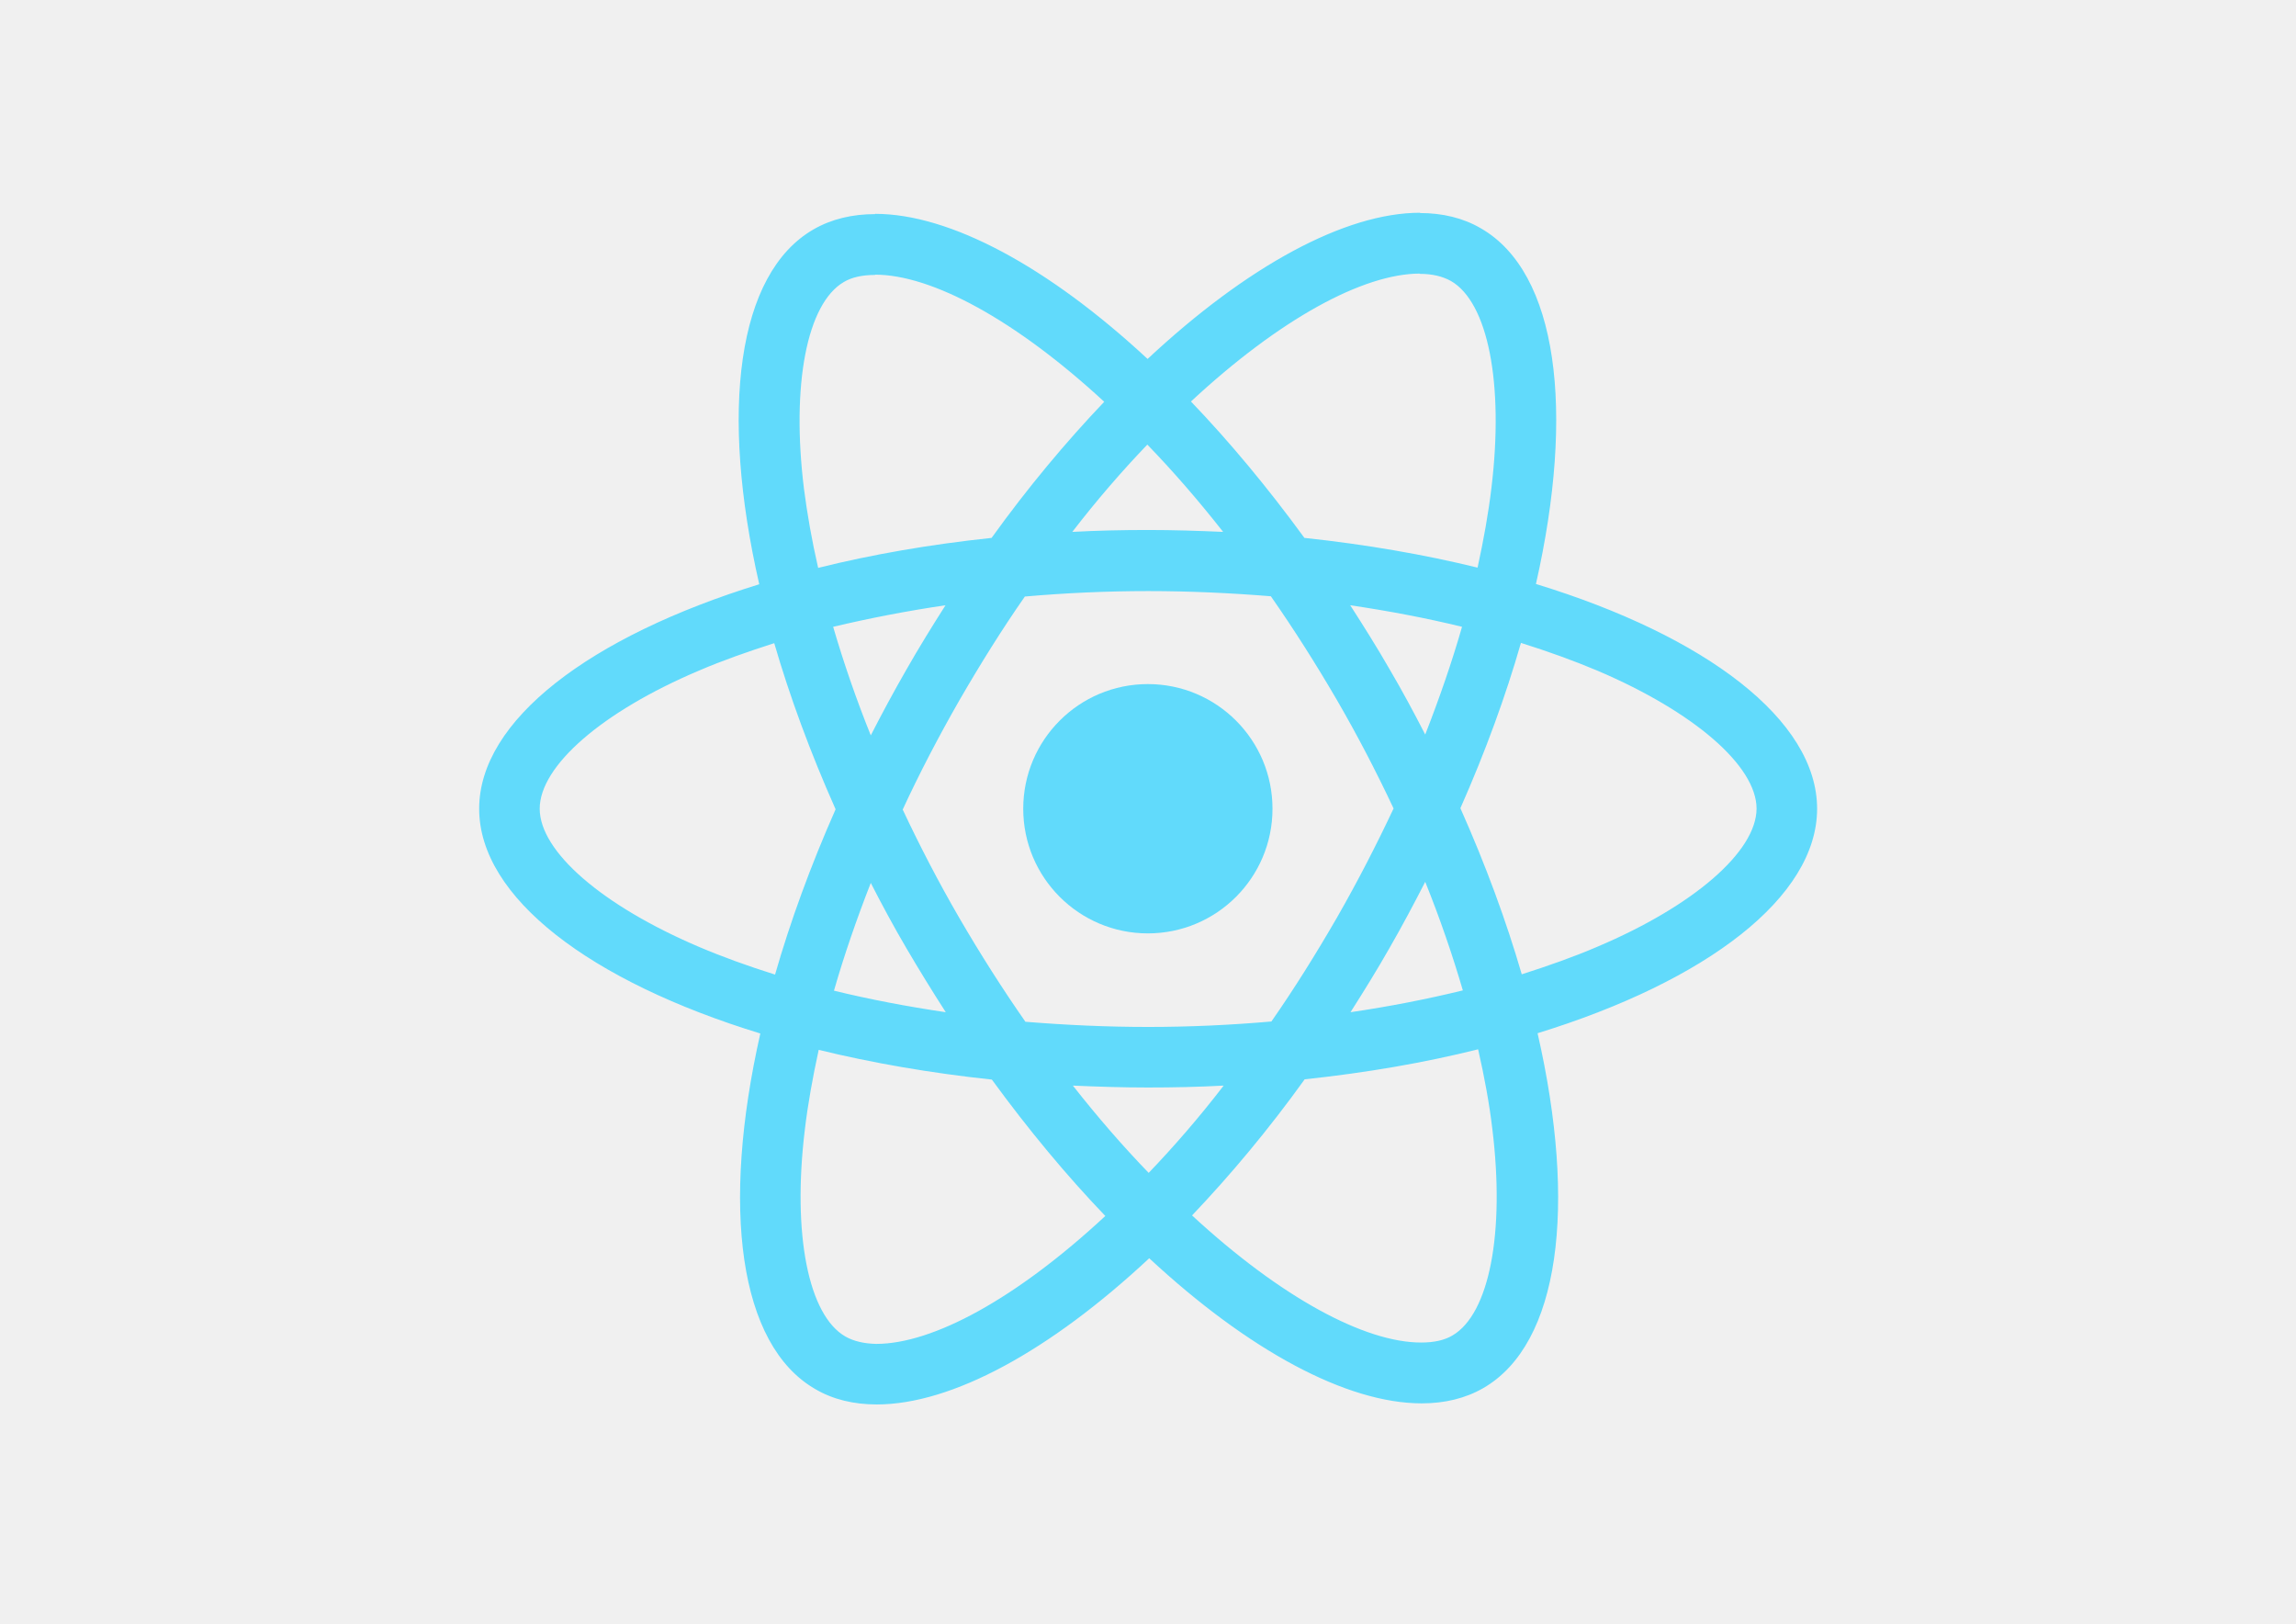
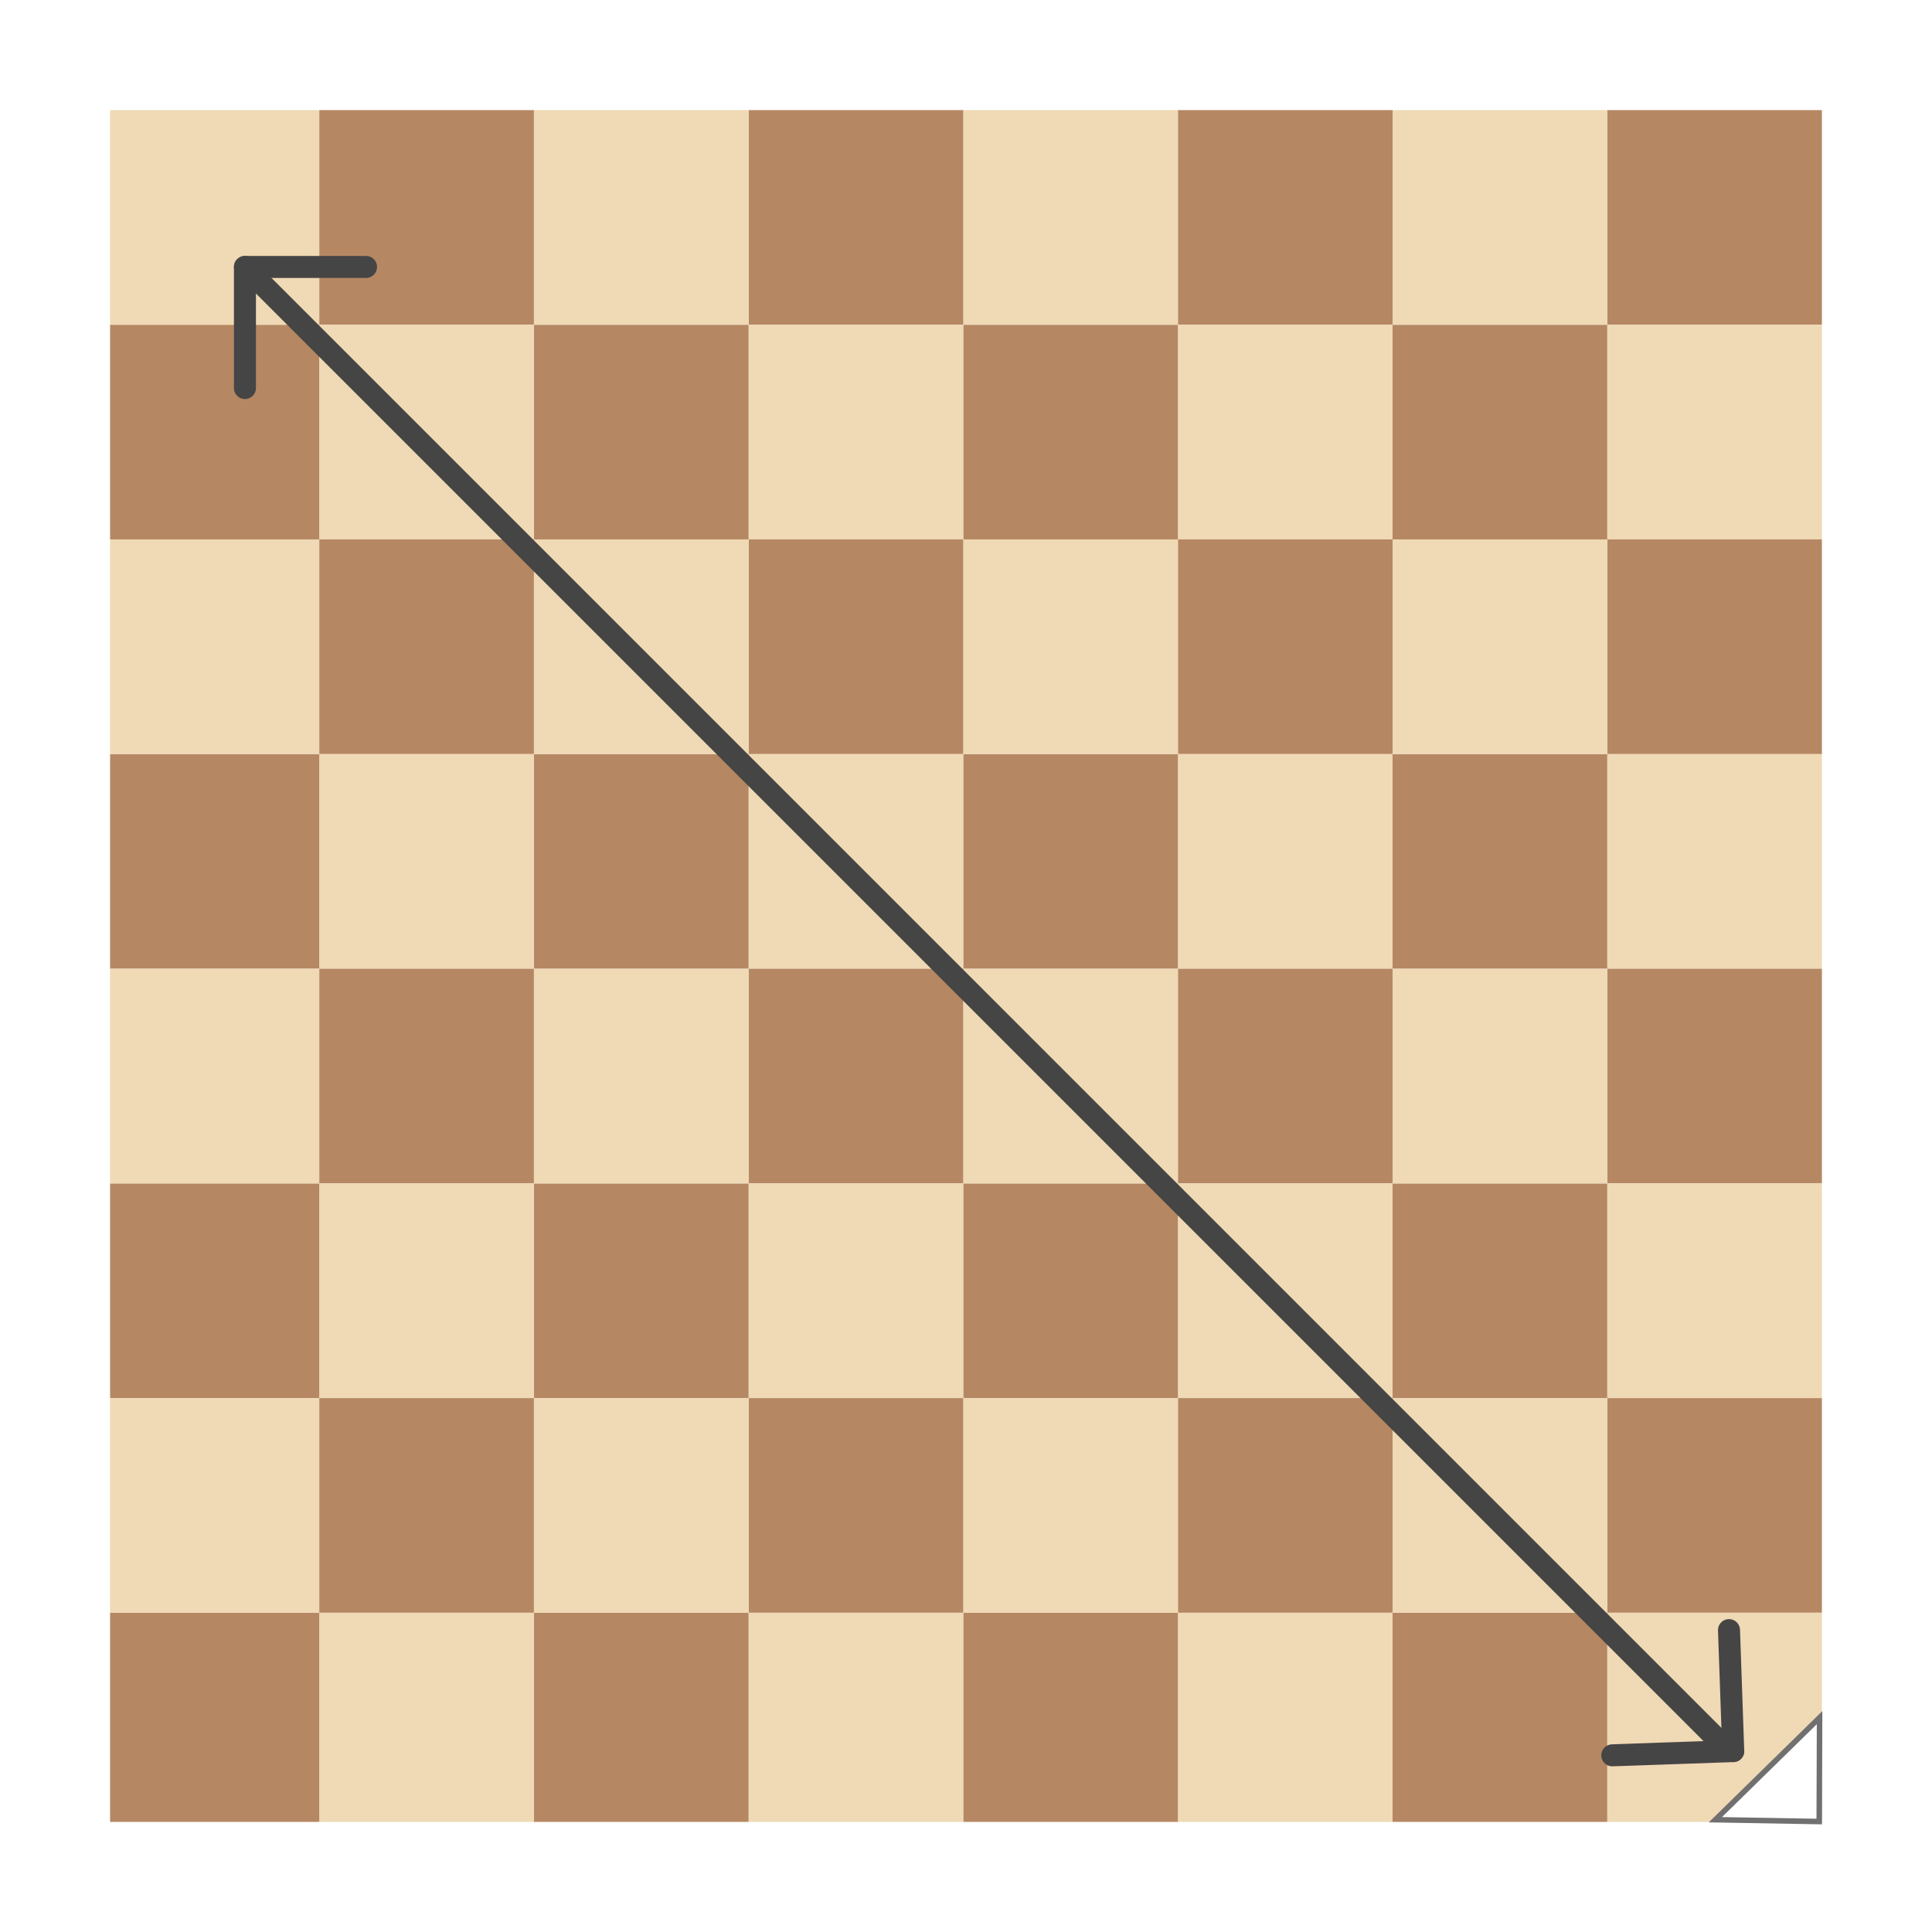
- <svg xmlns="http://www.w3.org/2000/svg" viewBox="0 0 841.9 595.3">
-   <g fill="#61DAFB">
-     <path d="M666.3 296.5c0-32.5-40.7-63.3-103.1-82.4 14.4-63.6 8-114.2-20.2-130.4-6.5-3.8-14.1-5.6-22.4-5.6v22.3c4.6 0 8.3.9 11.4 2.6 13.6 7.8 19.5 37.5 14.9 75.7-1.1 9.4-2.9 19.3-5.1 29.4-19.6-4.8-41-8.5-63.5-10.9-13.5-18.5-27.5-35.3-41.6-50 32.6-30.3 63.2-46.9 84-46.9V78c-27.5 0-63.5 19.6-99.9 53.6-36.4-33.8-72.4-53.2-99.9-53.2v22.3c20.7 0 51.4 16.5 84 46.6-14 14.7-28 31.4-41.3 49.9-22.6 2.4-44 6.1-63.6 11-2.3-10-4-19.7-5.2-29-4.7-38.2 1.1-67.9 14.6-75.8 3-1.8 6.9-2.6 11.5-2.6V78.5c-8.4 0-16 1.8-22.6 5.6-28.1 16.2-34.4 66.7-19.9 130.1-62.2 19.2-102.7 49.9-102.7 82.3 0 32.5 40.7 63.3 103.1 82.4-14.4 63.6-8 114.2 20.2 130.4 6.5 3.8 14.1 5.6 22.5 5.6 27.5 0 63.5-19.6 99.9-53.6 36.4 33.8 72.4 53.2 99.9 53.2 8.4 0 16-1.8 22.6-5.6 28.1-16.2 34.4-66.7 19.9-130.1 62-19.1 102.5-49.9 102.5-82.3zm-130.2-66.7c-3.7 12.9-8.3 26.2-13.5 39.5-4.1-8-8.4-16-13.1-24-4.6-8-9.5-15.8-14.4-23.4 14.2 2.1 27.9 4.7 41 7.9zm-45.8 106.5c-7.8 13.5-15.8 26.3-24.1 38.2-14.9 1.3-30 2-45.2 2-15.1 0-30.2-.7-45-1.9-8.3-11.9-16.4-24.6-24.2-38-7.6-13.1-14.5-26.4-20.8-39.8 6.2-13.4 13.2-26.8 20.7-39.9 7.8-13.5 15.8-26.3 24.1-38.2 14.9-1.3 30-2 45.2-2 15.1 0 30.2.7 45 1.9 8.3 11.9 16.4 24.6 24.2 38 7.6 13.1 14.5 26.4 20.8 39.8-6.3 13.4-13.2 26.8-20.7 39.9zm32.3-13c5.4 13.4 10 26.8 13.8 39.8-13.1 3.2-26.9 5.9-41.2 8 4.9-7.7 9.8-15.6 14.4-23.7 4.6-8 8.9-16.1 13-24.1zM421.2 430c-9.3-9.6-18.6-20.3-27.8-32 9 .4 18.2.7 27.5.7 9.4 0 18.7-.2 27.8-.7-9 11.7-18.3 22.4-27.5 32zm-74.4-58.9c-14.2-2.1-27.9-4.7-41-7.9 3.7-12.9 8.3-26.2 13.5-39.5 4.1 8 8.4 16 13.1 24 4.7 8 9.5 15.8 14.4 23.4zM420.7 163c9.3 9.6 18.6 20.3 27.8 32-9-.4-18.2-.7-27.5-.7-9.4 0-18.7.2-27.8.7 9-11.7 18.3-22.4 27.5-32zm-74 58.9c-4.9 7.7-9.8 15.6-14.4 23.7-4.6 8-8.9 16-13 24-5.4-13.4-10-26.8-13.8-39.8 13.1-3.1 26.9-5.8 41.2-7.9zm-90.5 125.2c-35.4-15.1-58.3-34.9-58.3-50.6 0-15.7 22.9-35.6 58.3-50.6 8.6-3.7 18-7 27.7-10.1 5.7 19.6 13.2 40 22.5 60.9-9.2 20.8-16.6 41.1-22.2 60.6-9.9-3.1-19.3-6.5-28-10.2zM310 490c-13.6-7.8-19.5-37.5-14.9-75.7 1.1-9.4 2.9-19.3 5.1-29.4 19.6 4.8 41 8.5 63.5 10.9 13.5 18.5 27.5 35.3 41.6 50-32.6 30.3-63.2 46.9-84 46.9-4.5-.1-8.3-1-11.3-2.7zm237.2-76.2c4.7 38.2-1.1 67.9-14.6 75.8-3 1.8-6.9 2.6-11.5 2.6-20.7 0-51.4-16.5-84-46.6 14-14.7 28-31.4 41.3-49.9 22.6-2.4 44-6.1 63.6-11 2.3 10.1 4.1 19.8 5.2 29.1zm38.5-66.7c-8.6 3.7-18 7-27.7 10.1-5.7-19.6-13.2-40-22.5-60.9 9.2-20.8 16.6-41.1 22.2-60.6 9.9 3.1 19.3 6.5 28.1 10.2 35.4 15.1 58.3 34.9 58.3 50.6-.1 15.7-23 35.6-58.4 50.6zM320.8 78.4z" />
-     <circle cx="420.9" cy="296.5" r="45.7" />
-     <path d="M520.5 78.1z" />
+ <svg xmlns="http://www.w3.org/2000/svg" width="351" height="351" viewBox="0 0 351 351">
+   <defs>
+     <clipPath id="clip-path">
+       <rect width="311" height="311" fill="none" />
+     </clipPath>
+     <clipPath id="clip-logo">
+       <rect width="351" height="351" />
+     </clipPath>
+   </defs>
+   <g id="logo" clip-path="url(#clip-logo)">
+     <rect width="351" height="351" fill="#fff" />
+     <g id="Groupe_3" data-name="Groupe 3" transform="translate(-17 -127)">
+       <g id="Grille_de_répétition_1" data-name="Grille de répétition 1" transform="translate(348 147) rotate(90)" clip-path="url(#clip-path)">
+         <g transform="translate(-44 -183)">
+           <g id="Groupe_1" data-name="Groupe 1">
+             <rect id="Rectangle_2" data-name="Rectangle 2" width="39" height="39" transform="translate(44 183)" fill="#b58863" />
+             <rect id="Rectangle_3" data-name="Rectangle 3" width="39" height="39" transform="translate(83 183)" fill="#f0d9b5" />
+           </g>
+           <g id="Groupe_2" data-name="Groupe 2" transform="translate(44 222)">
+             <rect id="Rectangle_2-2" data-name="Rectangle 2" width="39" height="39" transform="translate(39)" fill="#b58863" />
+             <rect id="Rectangle_3-2" data-name="Rectangle 3" width="39" height="39" fill="#f0d9b5" />
+           </g>
+         </g>
+         <g transform="translate(34 -183)">
+           <g id="Groupe_1-2" data-name="Groupe 1">
+             <rect id="Rectangle_2-3" data-name="Rectangle 2" width="39" height="39" transform="translate(44 183)" fill="#b58863" />
+             <rect id="Rectangle_3-3" data-name="Rectangle 3" width="39" height="39" transform="translate(83 183)" fill="#f0d9b5" />
+           </g>
+           <g id="Groupe_2-2" data-name="Groupe 2" transform="translate(44 222)">
+             <rect id="Rectangle_2-4" data-name="Rectangle 2" width="39" height="39" transform="translate(39)" fill="#b58863" />
+             <rect id="Rectangle_3-4" data-name="Rectangle 3" width="39" height="39" fill="#f0d9b5" />
+           </g>
+         </g>
+         <g transform="translate(112 -183)">
+           <g id="Groupe_1-3" data-name="Groupe 1">
+             <rect id="Rectangle_2-5" data-name="Rectangle 2" width="39" height="39" transform="translate(44 183)" fill="#b58863" />
+             <rect id="Rectangle_3-5" data-name="Rectangle 3" width="39" height="39" transform="translate(83 183)" fill="#f0d9b5" />
+           </g>
+           <g id="Groupe_2-3" data-name="Groupe 2" transform="translate(44 222)">
+             <rect id="Rectangle_2-6" data-name="Rectangle 2" width="39" height="39" transform="translate(39)" fill="#b58863" />
+             <rect id="Rectangle_3-6" data-name="Rectangle 3" width="39" height="39" fill="#f0d9b5" />
+           </g>
+         </g>
+         <g transform="translate(190 -183)">
+           <g id="Groupe_1-4" data-name="Groupe 1">
+             <rect id="Rectangle_2-7" data-name="Rectangle 2" width="39" height="39" transform="translate(44 183)" fill="#b58863" />
+             <rect id="Rectangle_3-7" data-name="Rectangle 3" width="39" height="39" transform="translate(83 183)" fill="#f0d9b5" />
+           </g>
+           <g id="Groupe_2-4" data-name="Groupe 2" transform="translate(44 222)">
+             <rect id="Rectangle_2-8" data-name="Rectangle 2" width="39" height="39" transform="translate(39)" fill="#b58863" />
+             <rect id="Rectangle_3-8" data-name="Rectangle 3" width="39" height="39" fill="#f0d9b5" />
+           </g>
+         </g>
+         <g transform="translate(-44 -105)">
+           <g id="Groupe_1-5" data-name="Groupe 1">
+             <rect id="Rectangle_2-9" data-name="Rectangle 2" width="39" height="39" transform="translate(44 183)" fill="#b58863" />
+             <rect id="Rectangle_3-9" data-name="Rectangle 3" width="39" height="39" transform="translate(83 183)" fill="#f0d9b5" />
+           </g>
+           <g id="Groupe_2-5" data-name="Groupe 2" transform="translate(44 222)">
+             <rect id="Rectangle_2-10" data-name="Rectangle 2" width="39" height="39" transform="translate(39)" fill="#b58863" />
+             <rect id="Rectangle_3-10" data-name="Rectangle 3" width="39" height="39" fill="#f0d9b5" />
+           </g>
+         </g>
+         <g transform="translate(34 -105)">
+           <g id="Groupe_1-6" data-name="Groupe 1">
+             <rect id="Rectangle_2-11" data-name="Rectangle 2" width="39" height="39" transform="translate(44 183)" fill="#b58863" />
+             <rect id="Rectangle_3-11" data-name="Rectangle 3" width="39" height="39" transform="translate(83 183)" fill="#f0d9b5" />
+           </g>
+           <g id="Groupe_2-6" data-name="Groupe 2" transform="translate(44 222)">
+             <rect id="Rectangle_2-12" data-name="Rectangle 2" width="39" height="39" transform="translate(39)" fill="#b58863" />
+             <rect id="Rectangle_3-12" data-name="Rectangle 3" width="39" height="39" fill="#f0d9b5" />
+           </g>
+         </g>
+         <g transform="translate(112 -105)">
+           <g id="Groupe_1-7" data-name="Groupe 1">
+             <rect id="Rectangle_2-13" data-name="Rectangle 2" width="39" height="39" transform="translate(44 183)" fill="#b58863" />
+             <rect id="Rectangle_3-13" data-name="Rectangle 3" width="39" height="39" transform="translate(83 183)" fill="#f0d9b5" />
+           </g>
+           <g id="Groupe_2-7" data-name="Groupe 2" transform="translate(44 222)">
+             <rect id="Rectangle_2-14" data-name="Rectangle 2" width="39" height="39" transform="translate(39)" fill="#b58863" />
+             <rect id="Rectangle_3-14" data-name="Rectangle 3" width="39" height="39" fill="#f0d9b5" />
+           </g>
+         </g>
+         <g transform="translate(190 -105)">
+           <g id="Groupe_1-8" data-name="Groupe 1">
+             <rect id="Rectangle_2-15" data-name="Rectangle 2" width="39" height="39" transform="translate(44 183)" fill="#b58863" />
+             <rect id="Rectangle_3-15" data-name="Rectangle 3" width="39" height="39" transform="translate(83 183)" fill="#f0d9b5" />
+           </g>
+           <g id="Groupe_2-8" data-name="Groupe 2" transform="translate(44 222)">
+             <rect id="Rectangle_2-16" data-name="Rectangle 2" width="39" height="39" transform="translate(39)" fill="#b58863" />
+             <rect id="Rectangle_3-16" data-name="Rectangle 3" width="39" height="39" fill="#f0d9b5" />
+           </g>
+         </g>
+         <g transform="translate(-44 -27)">
+           <g id="Groupe_1-9" data-name="Groupe 1">
+             <rect id="Rectangle_2-17" data-name="Rectangle 2" width="39" height="39" transform="translate(44 183)" fill="#b58863" />
+             <rect id="Rectangle_3-17" data-name="Rectangle 3" width="39" height="39" transform="translate(83 183)" fill="#f0d9b5" />
+           </g>
+           <g id="Groupe_2-9" data-name="Groupe 2" transform="translate(44 222)">
+             <rect id="Rectangle_2-18" data-name="Rectangle 2" width="39" height="39" transform="translate(39)" fill="#b58863" />
+             <rect id="Rectangle_3-18" data-name="Rectangle 3" width="39" height="39" fill="#f0d9b5" />
+           </g>
+         </g>
+         <g transform="translate(34 -27)">
+           <g id="Groupe_1-10" data-name="Groupe 1">
+             <rect id="Rectangle_2-19" data-name="Rectangle 2" width="39" height="39" transform="translate(44 183)" fill="#b58863" />
+             <rect id="Rectangle_3-19" data-name="Rectangle 3" width="39" height="39" transform="translate(83 183)" fill="#f0d9b5" />
+           </g>
+           <g id="Groupe_2-10" data-name="Groupe 2" transform="translate(44 222)">
+             <rect id="Rectangle_2-20" data-name="Rectangle 2" width="39" height="39" transform="translate(39)" fill="#b58863" />
+             <rect id="Rectangle_3-20" data-name="Rectangle 3" width="39" height="39" fill="#f0d9b5" />
+           </g>
+         </g>
+         <g transform="translate(112 -27)">
+           <g id="Groupe_1-11" data-name="Groupe 1">
+             <rect id="Rectangle_2-21" data-name="Rectangle 2" width="39" height="39" transform="translate(44 183)" fill="#b58863" />
+             <rect id="Rectangle_3-21" data-name="Rectangle 3" width="39" height="39" transform="translate(83 183)" fill="#f0d9b5" />
+           </g>
+           <g id="Groupe_2-11" data-name="Groupe 2" transform="translate(44 222)">
+             <rect id="Rectangle_2-22" data-name="Rectangle 2" width="39" height="39" transform="translate(39)" fill="#b58863" />
+             <rect id="Rectangle_3-22" data-name="Rectangle 3" width="39" height="39" fill="#f0d9b5" />
+           </g>
+         </g>
+         <g transform="translate(190 -27)">
+           <g id="Groupe_1-12" data-name="Groupe 1">
+             <rect id="Rectangle_2-23" data-name="Rectangle 2" width="39" height="39" transform="translate(44 183)" fill="#b58863" />
+             <rect id="Rectangle_3-23" data-name="Rectangle 3" width="39" height="39" transform="translate(83 183)" fill="#f0d9b5" />
+           </g>
+           <g id="Groupe_2-12" data-name="Groupe 2" transform="translate(44 222)">
+             <rect id="Rectangle_2-24" data-name="Rectangle 2" width="39" height="39" transform="translate(39)" fill="#b58863" />
+             <rect id="Rectangle_3-24" data-name="Rectangle 3" width="39" height="39" fill="#f0d9b5" />
+           </g>
+         </g>
+         <g transform="translate(-44 51)">
+           <g id="Groupe_1-13" data-name="Groupe 1">
+             <rect id="Rectangle_2-25" data-name="Rectangle 2" width="39" height="39" transform="translate(44 183)" fill="#b58863" />
+             <rect id="Rectangle_3-25" data-name="Rectangle 3" width="39" height="39" transform="translate(83 183)" fill="#f0d9b5" />
+           </g>
+           <g id="Groupe_2-13" data-name="Groupe 2" transform="translate(44 222)">
+             <rect id="Rectangle_2-26" data-name="Rectangle 2" width="39" height="39" transform="translate(39)" fill="#b58863" />
+             <rect id="Rectangle_3-26" data-name="Rectangle 3" width="39" height="39" fill="#f0d9b5" />
+           </g>
+         </g>
+         <g transform="translate(34 51)">
+           <g id="Groupe_1-14" data-name="Groupe 1">
+             <rect id="Rectangle_2-27" data-name="Rectangle 2" width="39" height="39" transform="translate(44 183)" fill="#b58863" />
+             <rect id="Rectangle_3-27" data-name="Rectangle 3" width="39" height="39" transform="translate(83 183)" fill="#f0d9b5" />
+           </g>
+           <g id="Groupe_2-14" data-name="Groupe 2" transform="translate(44 222)">
+             <rect id="Rectangle_2-28" data-name="Rectangle 2" width="39" height="39" transform="translate(39)" fill="#b58863" />
+             <rect id="Rectangle_3-28" data-name="Rectangle 3" width="39" height="39" fill="#f0d9b5" />
+           </g>
+         </g>
+         <g transform="translate(112 51)">
+           <g id="Groupe_1-15" data-name="Groupe 1">
+             <rect id="Rectangle_2-29" data-name="Rectangle 2" width="39" height="39" transform="translate(44 183)" fill="#b58863" />
+             <rect id="Rectangle_3-29" data-name="Rectangle 3" width="39" height="39" transform="translate(83 183)" fill="#f0d9b5" />
+           </g>
+           <g id="Groupe_2-15" data-name="Groupe 2" transform="translate(44 222)">
+             <rect id="Rectangle_2-30" data-name="Rectangle 2" width="39" height="39" transform="translate(39)" fill="#b58863" />
+             <rect id="Rectangle_3-30" data-name="Rectangle 3" width="39" height="39" fill="#f0d9b5" />
+           </g>
+         </g>
+         <g transform="translate(190 51)">
+           <g id="Groupe_1-16" data-name="Groupe 1">
+             <rect id="Rectangle_2-31" data-name="Rectangle 2" width="39" height="39" transform="translate(44 183)" fill="#b58863" />
+             <rect id="Rectangle_3-31" data-name="Rectangle 3" width="39" height="39" transform="translate(83 183)" fill="#f0d9b5" />
+           </g>
+           <g id="Groupe_2-16" data-name="Groupe 2" transform="translate(44 222)">
+             <rect id="Rectangle_2-32" data-name="Rectangle 2" width="39" height="39" transform="translate(39)" fill="#b58863" />
+             <rect id="Rectangle_3-32" data-name="Rectangle 3" width="39" height="39" fill="#f0d9b5" />
+           </g>
+         </g>
+       </g>
+       <g id="Tracé_1" data-name="Tracé 1" transform="translate(327.786 438.271) rotate(1)" fill="#fff">
+         <path d="M 20.068 19.314 L 1.195 19.314 L 19.799 0.441 L 20.068 19.314 Z" stroke="none" />
+         <path d="M 19.316 1.643 L 2.39 18.814 L 19.561 18.814 L 19.316 1.643 M 20.282 -0.761 L 20.575 19.814 L -1.9073486328125e-06 19.814 L 20.282 -0.761 Z" stroke="none" fill="#707070" />
+       </g>
+     </g>
+     <path id="Tracé_2" data-name="Tracé 2" d="M0,0,270,270" transform="translate(44.5 48.5)" fill="none" stroke="#464545" stroke-width="4" />
+     <g id="Groupe_4" data-name="Groupe 4">
+       <line id="Ligne_2" data-name="Ligne 2" y1="22" transform="translate(44.5 48.5)" fill="none" stroke="#464545" stroke-linecap="round" stroke-width="4" />
+       <line id="Ligne_3" data-name="Ligne 3" x1="22" transform="translate(44.5 48.5)" fill="none" stroke="#464545" stroke-linecap="round" stroke-width="4" />
+     </g>
+     <g id="Groupe_5" data-name="Groupe 5" transform="matrix(-0.999, 0.035, -0.035, -0.999, 361.043, 365.027)">
+       <line id="Ligne_2-2" data-name="Ligne 2" y1="22" transform="translate(44.5 48.5)" fill="none" stroke="#464545" stroke-linecap="round" stroke-width="4" />
+       <line id="Ligne_3-2" data-name="Ligne 3" x1="22" transform="translate(44.5 48.5)" fill="none" stroke="#464545" stroke-linecap="round" stroke-width="4" />
+     </g>
  </g>
</svg>
